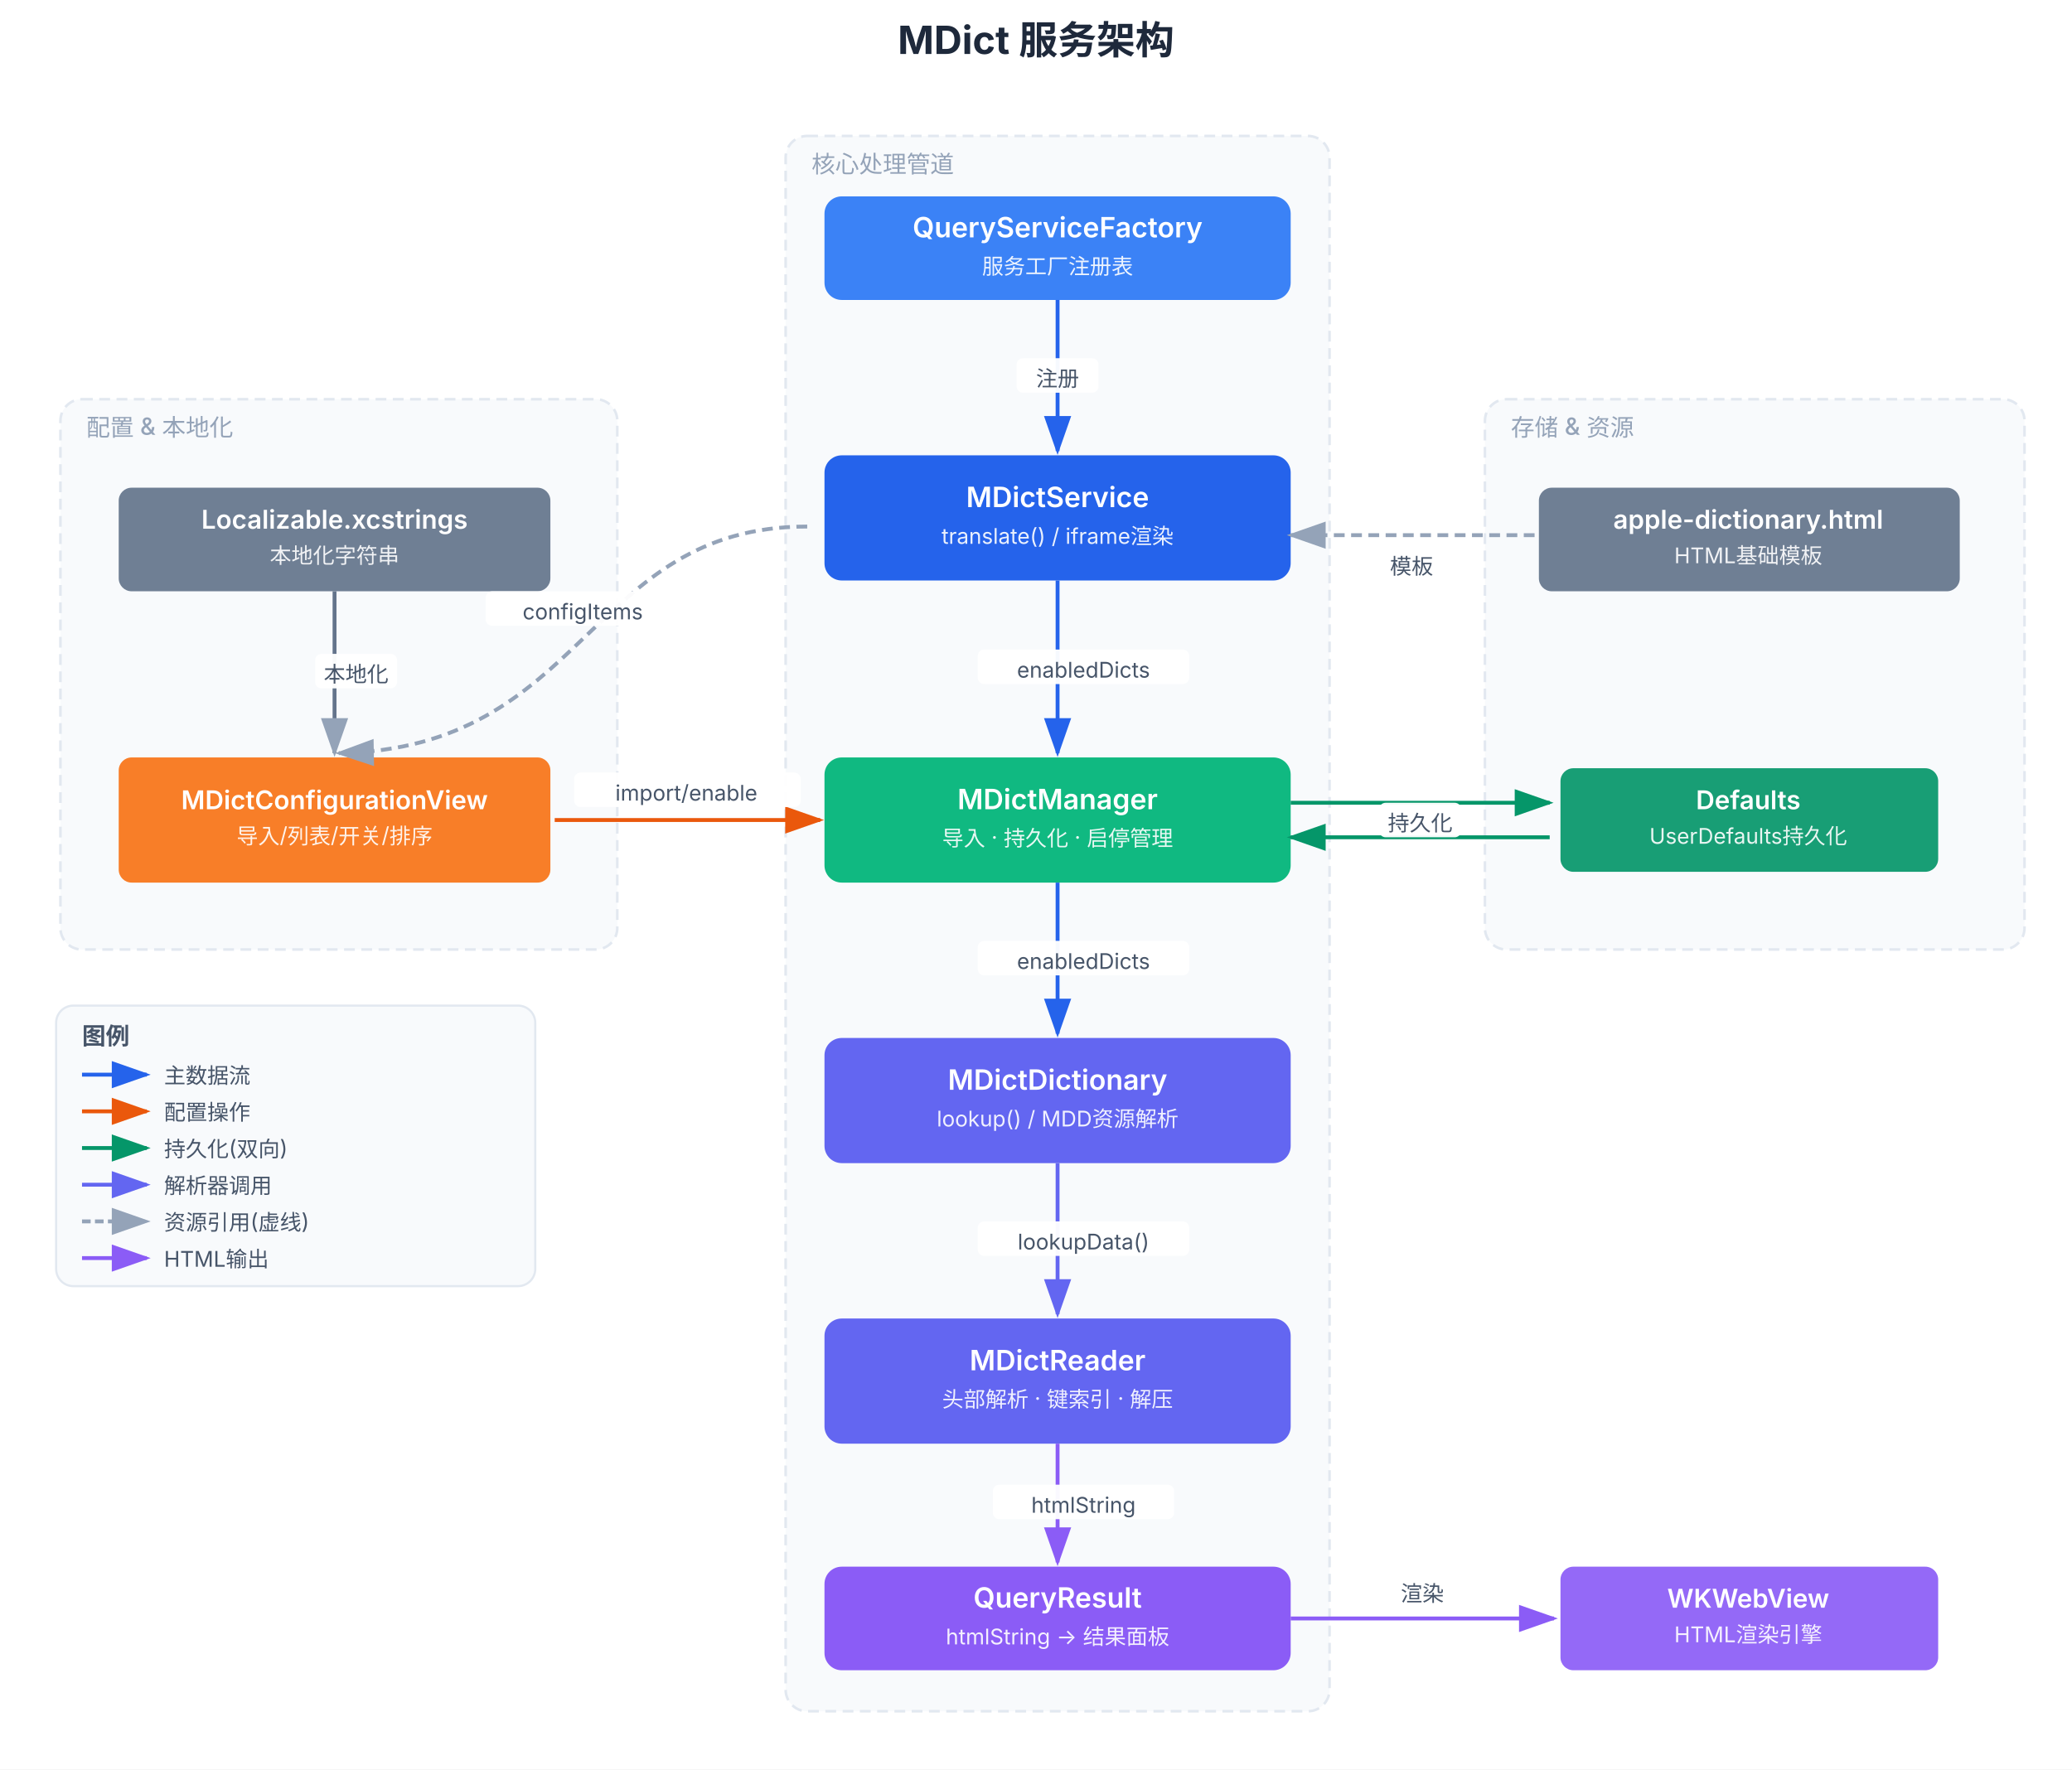
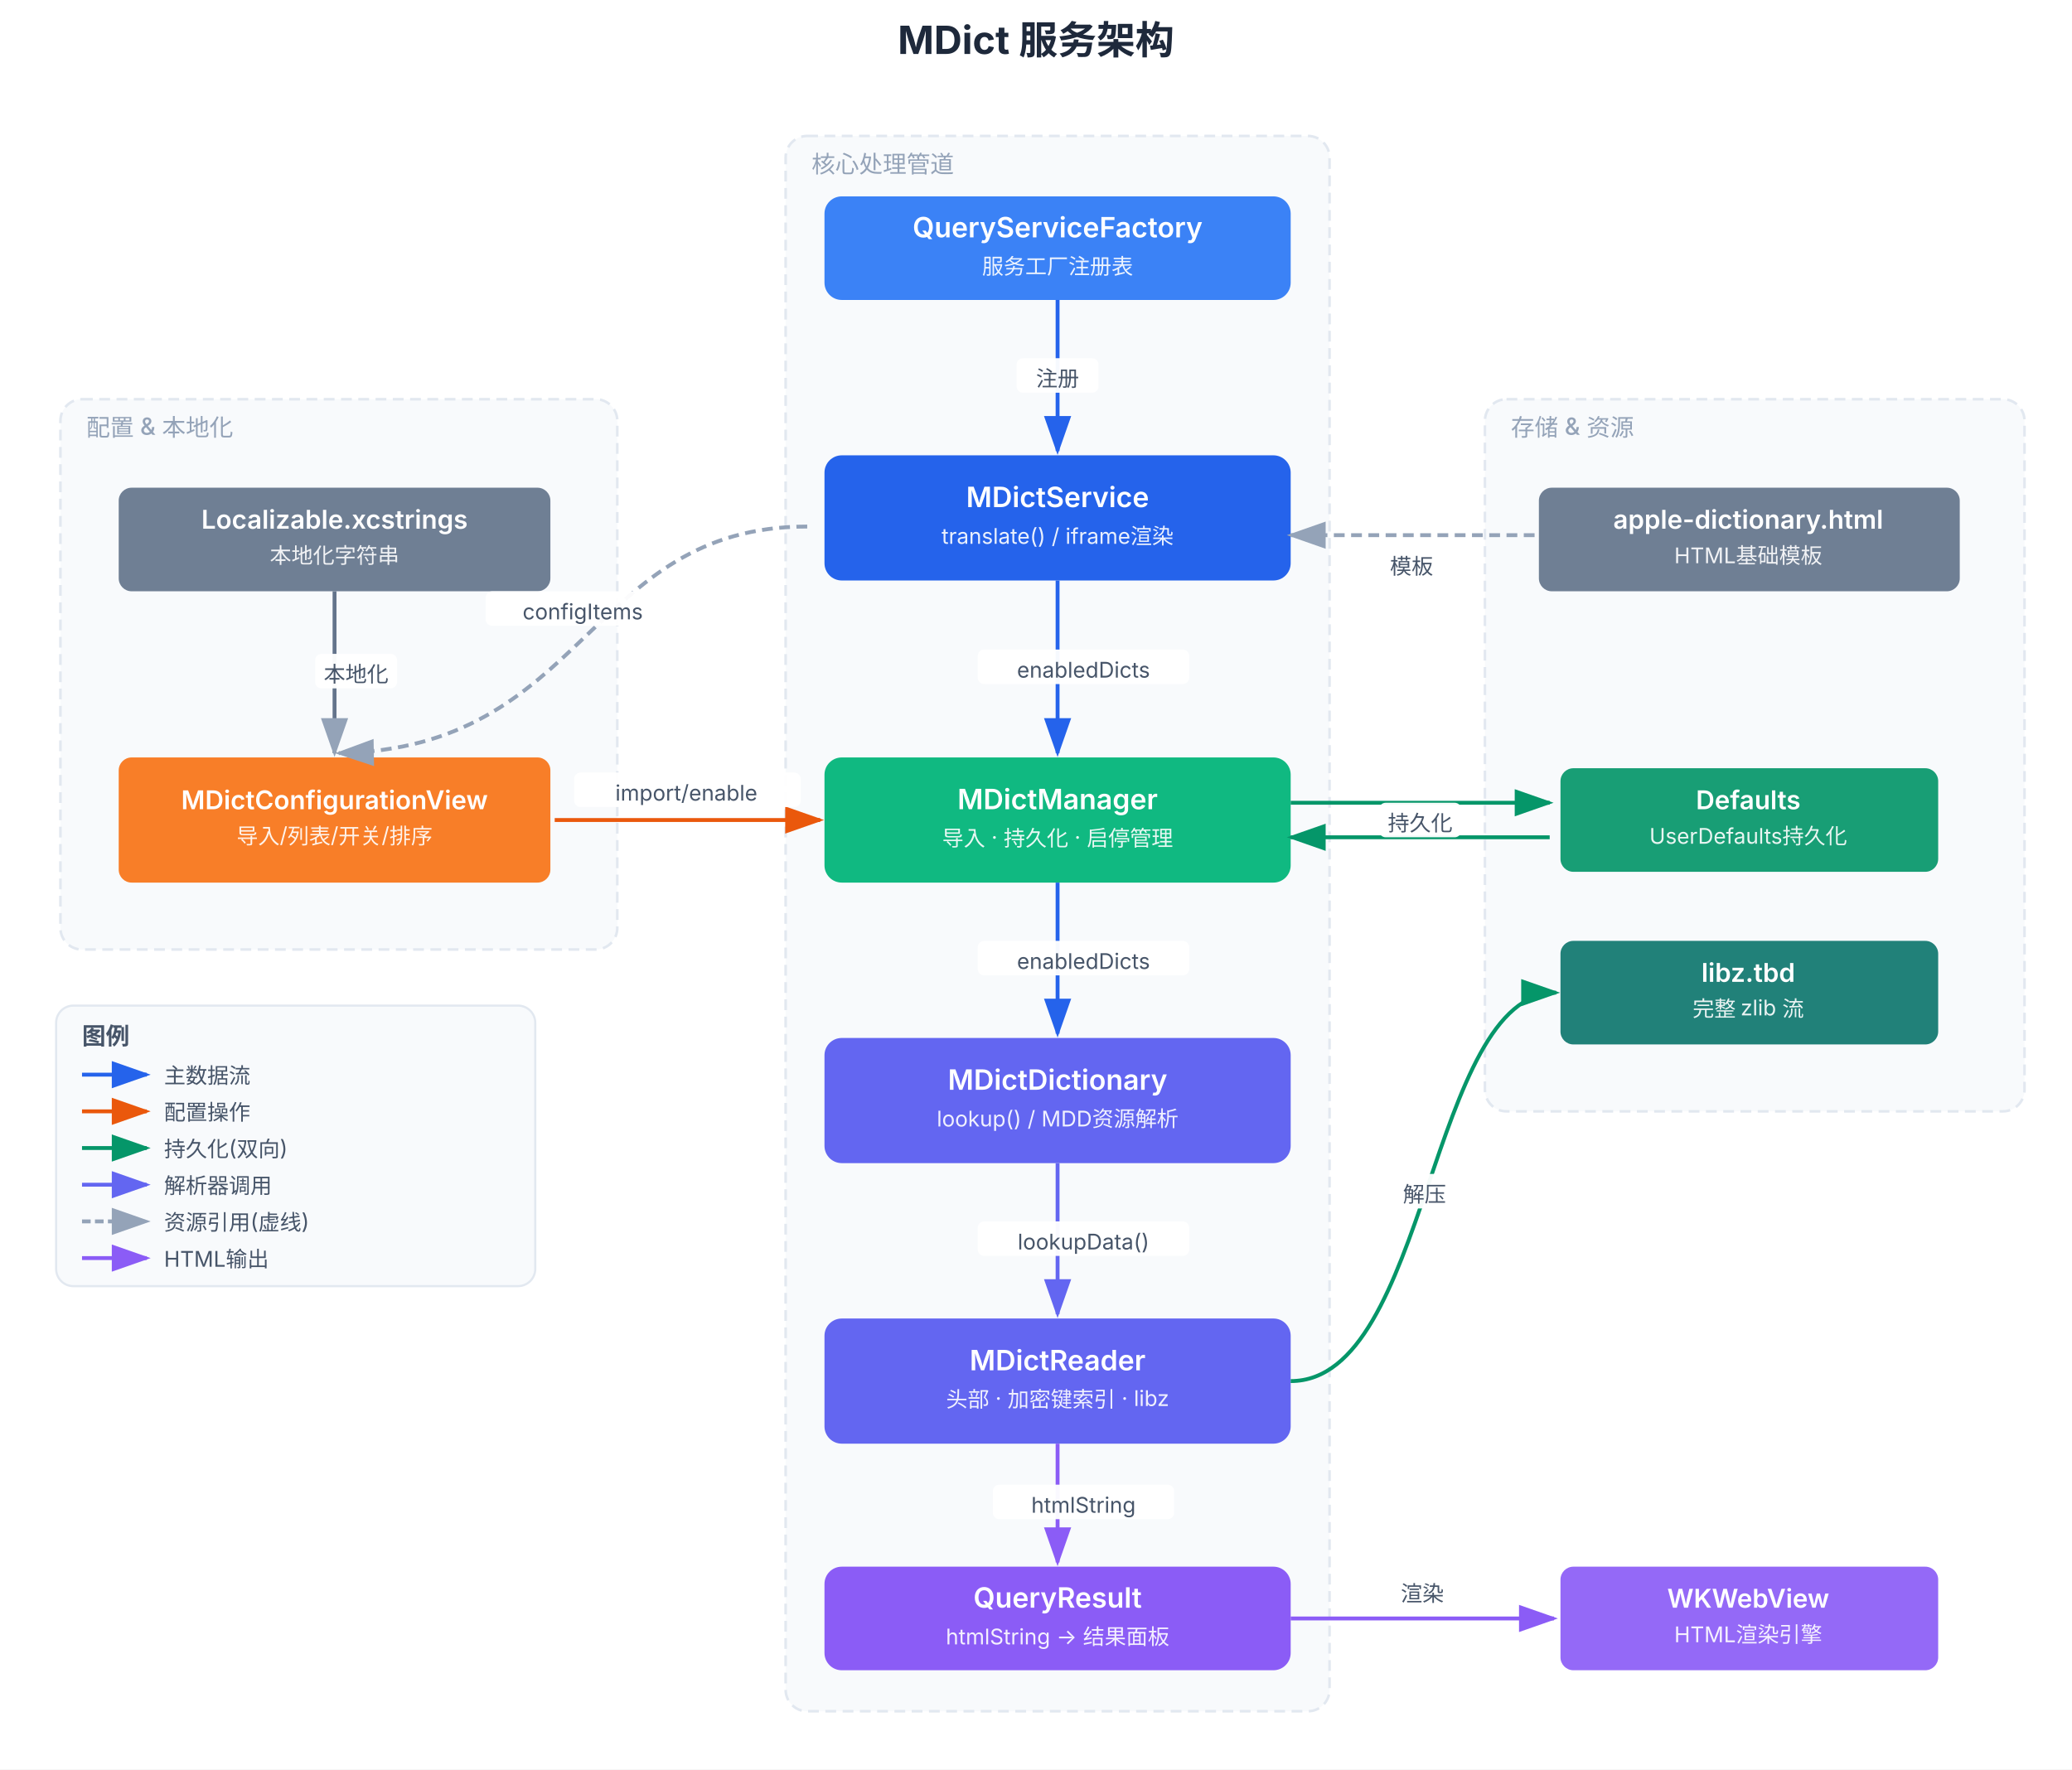
<svg xmlns="http://www.w3.org/2000/svg" viewBox="0 0 960 820" font-family="system-ui,-apple-system,BlinkMacSystemFont,sans-serif">
  <rect width="960" height="820" fill="#ffffff" />
  <text x="480" y="25" text-anchor="middle" font-size="18" font-weight="700" fill="#1e293b">MDict 服务架构</text>
  <defs>
    <marker id="a-blue" markerWidth="10" markerHeight="7" refX="9" refY="3.5" orient="auto">
      <polygon points="0 0,10 3.5,0 7" fill="#2563eb" />
    </marker>
    <marker id="a-orange" markerWidth="10" markerHeight="7" refX="9" refY="3.5" orient="auto">
      <polygon points="0 0,10 3.5,0 7" fill="#ea580c" />
    </marker>
    <marker id="a-green" markerWidth="10" markerHeight="7" refX="9" refY="3.5" orient="auto">
      <polygon points="0 0,10 3.5,0 7" fill="#059669" />
    </marker>
    <marker id="a-gray" markerWidth="10" markerHeight="7" refX="9" refY="3.5" orient="auto">
      <polygon points="0 0,10 3.5,0 7" fill="#94a3b8" />
    </marker>
    <marker id="a-indigo" markerWidth="10" markerHeight="7" refX="9" refY="3.5" orient="auto">
      <polygon points="0 0,10 3.5,0 7" fill="#6366f1" />
    </marker>
    <marker id="a-purple" markerWidth="10" markerHeight="7" refX="9" refY="3.5" orient="auto">
      <polygon points="0 0,10 3.5,0 7" fill="#8b5cf6" />
    </marker>
  </defs>
  <rect x="364" y="63" width="252" height="730" rx="10" fill="#f8fafc" stroke="#e2e8f0" stroke-dasharray="5,3" stroke-width="1.2" />
  <text x="376" y="80" font-size="11" fill="#94a3b8" font-weight="500">核心处理管道</text>
  <rect x="28" y="185" width="258" height="255" rx="10" fill="#f8fafc" stroke="#e2e8f0" stroke-dasharray="5,3" stroke-width="1.2" />
  <text x="40" y="202" font-size="11" fill="#94a3b8" font-weight="500">配置 &amp; 本地化</text>
-   <rect x="688" y="185" width="250" height="255" rx="10" fill="#f8fafc" stroke="#e2e8f0" stroke-dasharray="5,3" stroke-width="1.2" />
+   <rect x="688" y="185" width="250" height="330" rx="10" fill="#f8fafc" stroke="#e2e8f0" stroke-dasharray="5,3" stroke-width="1.2" />
  <text x="700" y="202" font-size="11" fill="#94a3b8" font-weight="500">存储 &amp; 资源</text>
  <rect x="382" y="91" width="216" height="48" rx="8" fill="#3b82f6" />
  <text x="490" y="110" text-anchor="middle" font-size="13" font-weight="600" fill="white">QueryServiceFactory</text>
  <text x="490" y="127" text-anchor="middle" font-size="10" fill="rgba(255,255,255,0.9)">服务工厂注册表</text>
  <rect x="382" y="211" width="216" height="58" rx="8" fill="#2563eb" />
  <text x="490" y="235" text-anchor="middle" font-size="13" font-weight="600" fill="white">MDictService</text>
  <text x="490" y="252" text-anchor="middle" font-size="10" fill="rgba(255,255,255,0.9)">translate() / iframe渲染</text>
  <rect x="382" y="351" width="216" height="58" rx="8" fill="#10b981" />
  <text x="490" y="375" text-anchor="middle" font-size="13" font-weight="600" fill="white">MDictManager</text>
  <text x="490" y="392" text-anchor="middle" font-size="10" fill="rgba(255,255,255,0.9)">导入 · 持久化 · 启停管理</text>
  <rect x="382" y="481" width="216" height="58" rx="8" fill="#6366f1" />
  <text x="490" y="505" text-anchor="middle" font-size="13" font-weight="600" fill="white">MDictDictionary</text>
  <text x="490" y="522" text-anchor="middle" font-size="10" fill="rgba(255,255,255,0.9)">lookup() / MDD资源解析</text>
  <rect x="382" y="611" width="216" height="58" rx="8" fill="#6366f1" />
  <text x="490" y="635" text-anchor="middle" font-size="13" font-weight="600" fill="white">MDictReader</text>
-   <text x="490" y="652" text-anchor="middle" font-size="10" fill="rgba(255,255,255,0.9)">头部解析 · 键索引 · 解压</text>
+   <text x="490" y="652" text-anchor="middle" font-size="10" fill="rgba(255,255,255,0.9)">头部 · 加密键索引 · libz</text>
  <rect x="382" y="726" width="216" height="48" rx="8" fill="#8b5cf6" />
  <text x="490" y="745" text-anchor="middle" font-size="13" font-weight="600" fill="white">QueryResult</text>
  <text x="490" y="762" text-anchor="middle" font-size="10" fill="rgba(255,255,255,0.9)">htmlString → 结果面板</text>
  <rect x="55" y="226" width="200" height="48" rx="6" fill="#64748b" opacity="0.92" />
  <text x="155" y="245" text-anchor="middle" font-size="12" font-weight="600" fill="white">Localizable.xcstrings</text>
  <text x="155" y="261" text-anchor="middle" font-size="10" fill="rgba(255,255,255,0.9)">本地化字符串</text>
  <rect x="55" y="351" width="200" height="58" rx="6" fill="#f97316" opacity="0.92" />
  <text x="155" y="375" text-anchor="middle" font-size="12" font-weight="600" fill="white">MDictConfigurationView</text>
  <text x="155" y="391" text-anchor="middle" font-size="10" fill="rgba(255,255,255,0.9)">导入/列表/开关/排序</text>
  <rect x="713" y="226" width="195" height="48" rx="6" fill="#64748b" opacity="0.92" />
  <text x="810" y="245" text-anchor="middle" font-size="12" font-weight="600" fill="white">apple-dictionary.html</text>
  <text x="810" y="261" text-anchor="middle" font-size="10" fill="rgba(255,255,255,0.9)">HTML基础模板</text>
  <rect x="723" y="356" width="175" height="48" rx="6" fill="#059669" opacity="0.92" />
  <text x="810" y="375" text-anchor="middle" font-size="12" font-weight="600" fill="white">Defaults</text>
  <text x="810" y="391" text-anchor="middle" font-size="10" fill="rgba(255,255,255,0.9)">UserDefaults持久化</text>
+   <rect x="723" y="436" width="175" height="48" rx="6" fill="#0f766e" opacity="0.92" />
+   <text x="810" y="455" text-anchor="middle" font-size="12" font-weight="600" fill="white">libz.tbd</text>
+   <text x="810" y="471" text-anchor="middle" font-size="10" fill="rgba(255,255,255,0.9)">完整 zlib 流</text>
  <rect x="723" y="726" width="175" height="48" rx="6" fill="#8b5cf6" opacity="0.92" />
  <text x="810" y="745" text-anchor="middle" font-size="12" font-weight="600" fill="white">WKWebView</text>
  <text x="810" y="761" text-anchor="middle" font-size="10" fill="rgba(255,255,255,0.9)">HTML渲染引擎</text>
  <line x1="490" y1="139" x2="490" y2="209" stroke="#2563eb" stroke-width="1.8" marker-end="url(#a-blue)" />
  <rect x="471" y="166" width="38" height="16" rx="3" fill="white" opacity="0.96" />
  <text x="490" y="179" text-anchor="middle" font-size="10" fill="#475569">注册</text>
  <line x1="490" y1="269" x2="490" y2="349" stroke="#2563eb" stroke-width="1.8" marker-end="url(#a-blue)" />
  <rect x="453" y="301" width="98" height="16" rx="3" fill="white" opacity="0.96" />
  <text x="502" y="314" text-anchor="middle" font-size="10" fill="#475569">enabledDicts</text>
  <line x1="490" y1="409" x2="490" y2="479" stroke="#2563eb" stroke-width="1.8" marker-end="url(#a-blue)" />
  <rect x="453" y="436" width="98" height="16" rx="3" fill="white" opacity="0.96" />
  <text x="502" y="449" text-anchor="middle" font-size="10" fill="#475569">enabledDicts</text>
  <line x1="490" y1="539" x2="490" y2="609" stroke="#6366f1" stroke-width="1.8" marker-end="url(#a-indigo)" />
  <rect x="453" y="566" width="98" height="16" rx="3" fill="white" opacity="0.96" />
  <text x="502" y="579" text-anchor="middle" font-size="10" fill="#475569">lookupData()</text>
  <line x1="490" y1="669" x2="490" y2="724" stroke="#8b5cf6" stroke-width="1.8" marker-end="url(#a-purple)" />
  <rect x="460" y="688" width="84" height="16" rx="3" fill="white" opacity="0.96" />
  <text x="502" y="701" text-anchor="middle" font-size="10" fill="#475569">htmlString</text>
  <line x1="598" y1="750" x2="720" y2="750" stroke="#8b5cf6" stroke-width="1.8" marker-end="url(#a-purple)" />
  <rect x="640" y="729" width="38" height="16" rx="3" fill="white" opacity="0.96" />
  <text x="659" y="742" text-anchor="middle" font-size="10" fill="#475569">渲染</text>
  <line x1="711" y1="248" x2="598" y2="248" stroke="#94a3b8" stroke-width="1.8" marker-end="url(#a-gray)" stroke-dasharray="5,3" />
  <rect x="635" y="253" width="38" height="16" rx="3" fill="white" opacity="0.96" />
  <text x="654" y="266" text-anchor="middle" font-size="10" fill="#475569">模板</text>
  <line x1="155" y1="274" x2="155" y2="349" stroke="#64748b" stroke-width="1.8" marker-end="url(#a-gray)" />
  <rect x="146" y="303" width="38" height="16" rx="3" fill="white" opacity="0.96" />
  <text x="165" y="316" text-anchor="middle" font-size="10" fill="#475569">本地化</text>
  <line x1="257" y1="380" x2="380" y2="380" stroke="#ea580c" stroke-width="1.8" marker-end="url(#a-orange)" />
  <rect x="266" y="358" width="105" height="16" rx="3" fill="white" opacity="0.96" />
  <text x="318" y="371" text-anchor="middle" font-size="10" fill="#475569">import/enable</text>
  <line x1="598" y1="372" x2="718" y2="372" stroke="#059669" stroke-width="1.8" marker-end="url(#a-green)" />
  <line x1="718" y1="388" x2="598" y2="388" stroke="#059669" stroke-width="1.8" marker-end="url(#a-green)" />
  <rect x="639" y="372" width="38" height="16" rx="3" fill="white" opacity="0.96" />
  <text x="658" y="385" text-anchor="middle" font-size="10" fill="#475569">持久化</text>
+   <path d="M 598,640 C 662,640 662,460 721,460" fill="none" stroke="#059669" stroke-width="1.8" marker-end="url(#a-green)" />
+   <rect x="638" y="544" width="45" height="16" rx="3" fill="white" opacity="0.96" />
+   <text x="660" y="557" text-anchor="middle" font-size="10" fill="#475569">解压</text>
  <path d="M 374,244 C 272,244 272,347 157,349" fill="none" stroke="#94a3b8" stroke-width="1.8" marker-end="url(#a-gray)" stroke-dasharray="5,3" />
  <rect x="225" y="274" width="91" height="16" rx="3" fill="white" opacity="0.96" />
  <text x="270" y="287" text-anchor="middle" font-size="10" fill="#475569">configItems</text>
  <rect x="26" y="466" width="222" height="130" rx="8" fill="#f8fafc" stroke="#e2e8f0" stroke-width="1" />
  <text x="38" y="484" font-size="11" font-weight="600" fill="#475569">图例</text>
  <line x1="38" y1="498" x2="68" y2="498" stroke="#2563eb" stroke-width="1.8" marker-end="url(#a-blue)" />
  <text x="76" y="502" font-size="10" fill="#475569">主数据流</text>
  <line x1="38" y1="515" x2="68" y2="515" stroke="#ea580c" stroke-width="1.8" marker-end="url(#a-orange)" />
  <text x="76" y="519" font-size="10" fill="#475569">配置操作</text>
  <line x1="38" y1="532" x2="68" y2="532" stroke="#059669" stroke-width="1.8" marker-end="url(#a-green)" />
  <text x="76" y="536" font-size="10" fill="#475569">持久化(双向)</text>
  <line x1="38" y1="549" x2="68" y2="549" stroke="#6366f1" stroke-width="1.8" marker-end="url(#a-indigo)" />
  <text x="76" y="553" font-size="10" fill="#475569">解析器调用</text>
  <line x1="38" y1="566" x2="68" y2="566" stroke="#94a3b8" stroke-width="1.8" stroke-dasharray="4,2" marker-end="url(#a-gray)" />
  <text x="76" y="570" font-size="10" fill="#475569">资源引用(虚线)</text>
  <line x1="38" y1="583" x2="68" y2="583" stroke="#8b5cf6" stroke-width="1.8" marker-end="url(#a-purple)" />
  <text x="76" y="587" font-size="10" fill="#475569">HTML输出</text>
</svg>
